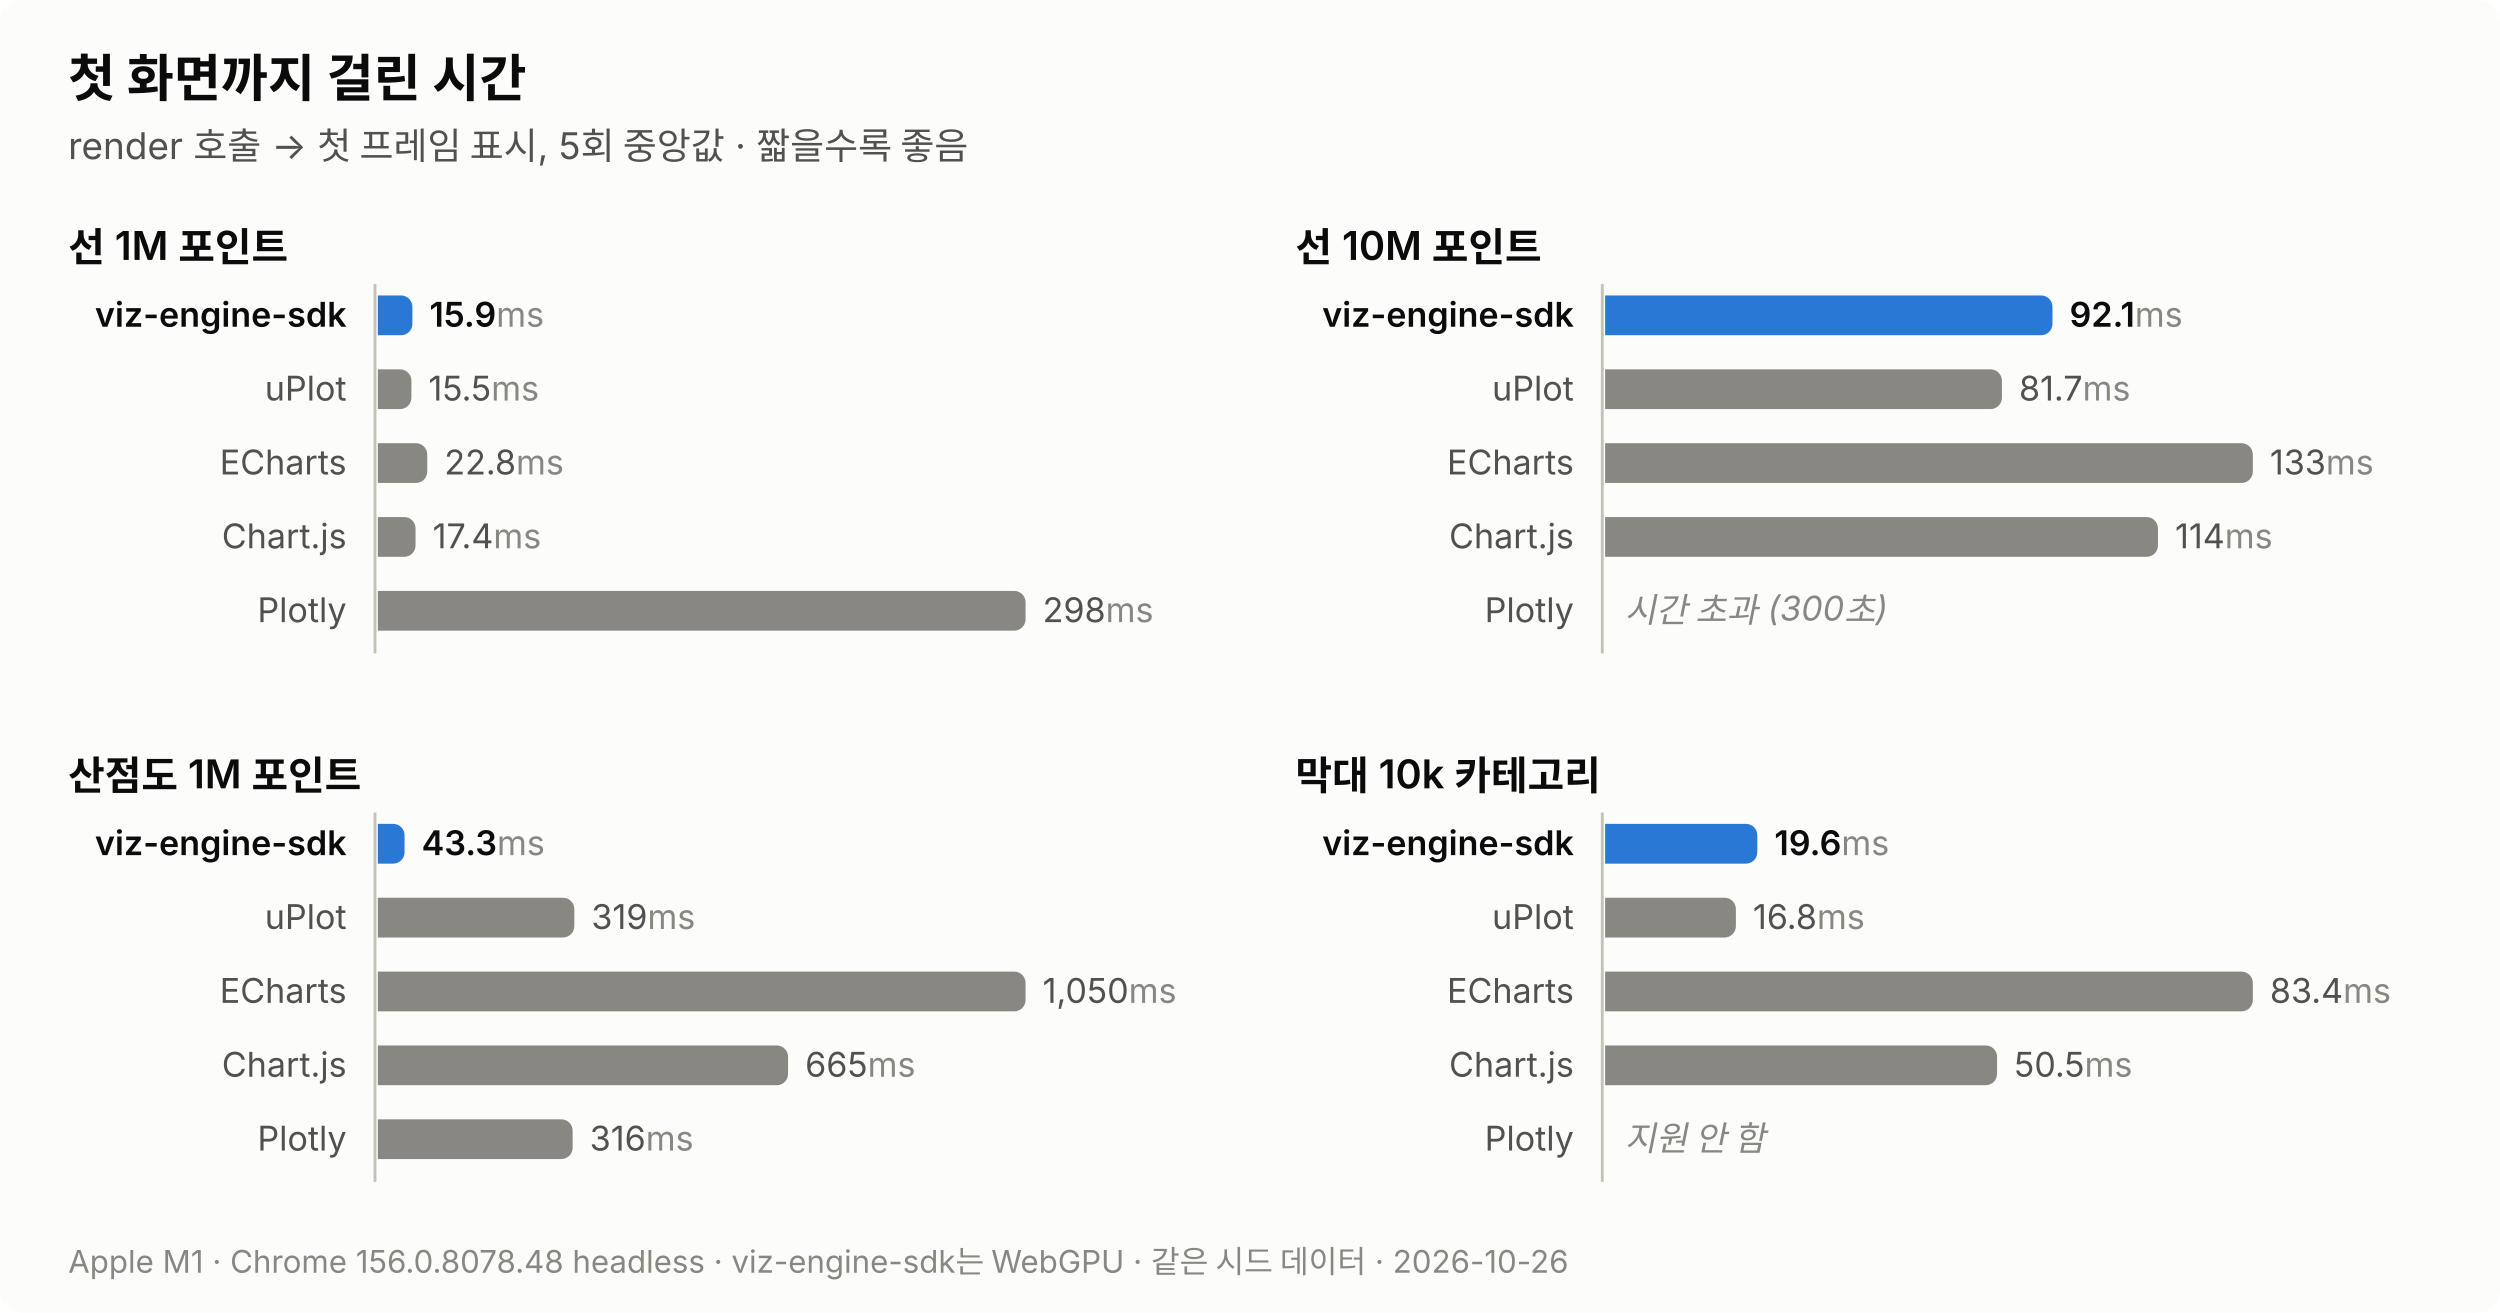
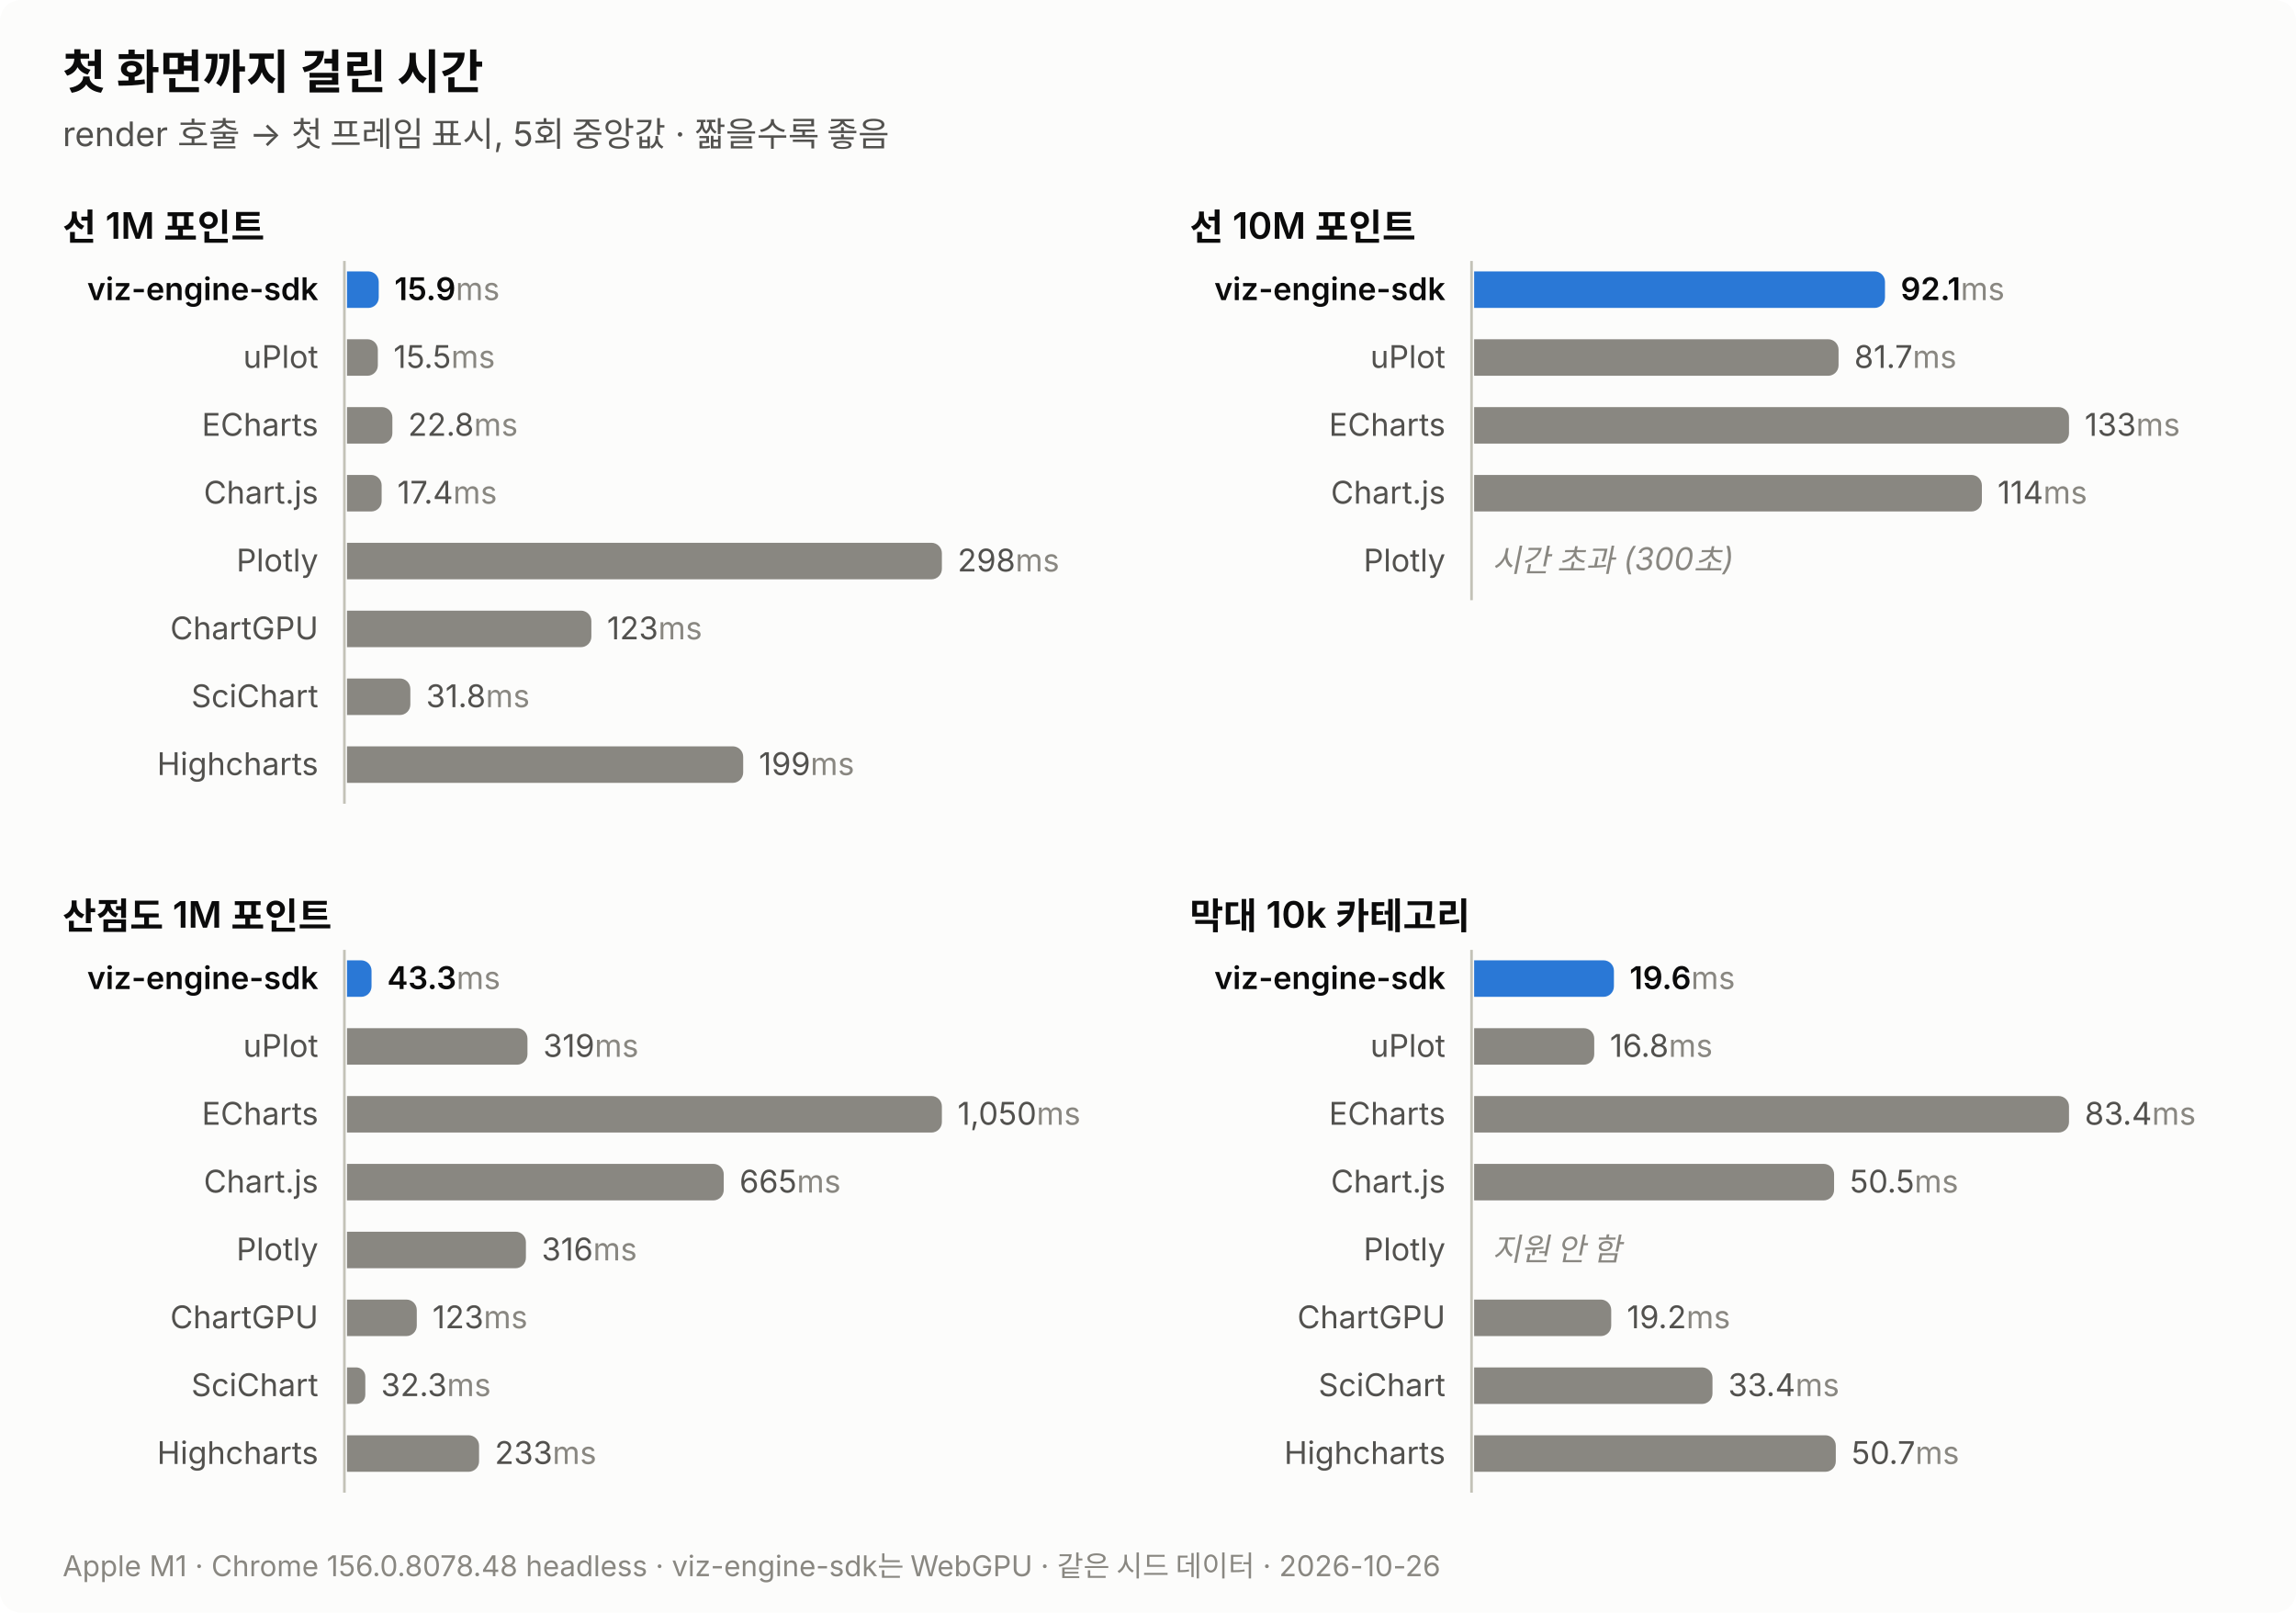
- <svg xmlns="http://www.w3.org/2000/svg" width="880" height="462" viewBox="0 0 880 462" font-family="system-ui, -apple-system, &quot;Segoe UI&quot;, &quot;Apple SD Gothic Neo&quot;, &quot;Malgun Gothic&quot;, sans-serif" role="img" aria-labelledby="t d">
-   <rect width="880" height="462" rx="8" fill="#fcfcfb" />
+ <svg xmlns="http://www.w3.org/2000/svg" width="880" height="618" viewBox="0 0 880 618" font-family="system-ui, -apple-system, &quot;Segoe UI&quot;, &quot;Apple SD Gothic Neo&quot;, &quot;Malgun Gothic&quot;, sans-serif" role="img" aria-labelledby="t d">
+   <rect width="880" height="618" rx="8" fill="#fcfcfb" />
  <text x="24" y="34" font-size="18" font-weight="600" fill="#0b0b0b">첫 화면까지 걸린 시간</text>
  <text x="24" y="56" font-size="13" fill="#52514e">render 호출 → 첫 프레임 표시, 5회 중앙값 · 짧을수록 좋음</text>
  <text x="24" y="92" font-size="14" font-weight="600" fill="#0b0b0b">선 1M 포인트</text>
-   <line x1="132" y1="100" x2="132" y2="230" stroke="#c3c2b7" stroke-width="1" />
+   <line x1="132" y1="100" x2="132" y2="308" stroke="#c3c2b7" stroke-width="1" />
  <text x="122" y="115" font-size="12" text-anchor="end" fill="#0b0b0b" font-weight="600">viz-engine-sdk</text>
  <path d="M133 104h8.161a4 4 0 0 1 4 4v6a4 4 0 0 1 -4 4h-8.161z" fill="#2a78d6" />
  <text x="151.161" y="115" font-size="12" fill="#0b0b0b" font-weight="600" style="font-variant-numeric: tabular-nums">15.9<tspan fill="#898781" font-weight="400"> ms</tspan>
  </text>
  <text x="122" y="141" font-size="12" text-anchor="end" fill="#52514e">uPlot</text>
  <path d="M133 130h7.817a4 4 0 0 1 4 4v6a4 4 0 0 1 -4 4h-7.817z" fill="#898781" />
  <text x="150.817" y="141" font-size="12" fill="#52514e" style="font-variant-numeric: tabular-nums">15.5<tspan fill="#898781" font-weight="400"> ms</tspan>
  </text>
  <text x="122" y="167" font-size="12" text-anchor="end" fill="#52514e">ECharts</text>
  <path d="M133 156h13.389a4 4 0 0 1 4 4v6a4 4 0 0 1 -4 4h-13.389z" fill="#898781" />
  <text x="156.389" y="167" font-size="12" fill="#52514e" style="font-variant-numeric: tabular-nums">22.8<tspan fill="#898781" font-weight="400"> ms</tspan>
  </text>
  <text x="122" y="193" font-size="12" text-anchor="end" fill="#52514e">Chart.js</text>
  <path d="M133 182h9.277a4 4 0 0 1 4 4v6a4 4 0 0 1 -4 4h-9.277z" fill="#898781" />
  <text x="152.277" y="193" font-size="12" fill="#52514e" style="font-variant-numeric: tabular-nums">17.4<tspan fill="#898781" font-weight="400"> ms</tspan>
  </text>
  <text x="122" y="219" font-size="12" text-anchor="end" fill="#52514e">Plotly</text>
  <path d="M133 208h224a4 4 0 0 1 4 4v6a4 4 0 0 1 -4 4h-224z" fill="#898781" />
  <text x="367" y="219" font-size="12" fill="#52514e" style="font-variant-numeric: tabular-nums">298<tspan fill="#898781" font-weight="400"> ms</tspan>
+   </text>
+   <text x="122" y="245" font-size="12" text-anchor="end" fill="#52514e">ChartGPU</text>
+   <path d="M133 234h89.657a4 4 0 0 1 4 4v6a4 4 0 0 1 -4 4h-89.657z" fill="#898781" />
+   <text x="232.657" y="245" font-size="12" fill="#52514e" style="font-variant-numeric: tabular-nums">123<tspan fill="#898781" font-weight="400"> ms</tspan>
+   </text>
+   <text x="122" y="271" font-size="12" text-anchor="end" fill="#52514e">SciChart</text>
+   <path d="M133 260h20.276a4 4 0 0 1 4 4v6a4 4 0 0 1 -4 4h-20.276z" fill="#898781" />
+   <text x="163.276" y="271" font-size="12" fill="#52514e" style="font-variant-numeric: tabular-nums">31.8<tspan fill="#898781" font-weight="400"> ms</tspan>
+   </text>
+   <text x="122" y="297" font-size="12" text-anchor="end" fill="#52514e">Highcharts</text>
+   <path d="M133 286h147.847a4 4 0 0 1 4 4v6a4 4 0 0 1 -4 4h-147.847z" fill="#898781" />
+   <text x="290.847" y="297" font-size="12" fill="#52514e" style="font-variant-numeric: tabular-nums">199<tspan fill="#898781" font-weight="400"> ms</tspan>
  </text>
  <text x="456" y="92" font-size="14" font-weight="600" fill="#0b0b0b">선 10M 포인트</text>
  <line x1="564" y1="100" x2="564" y2="230" stroke="#c3c2b7" stroke-width="1" />
  <text x="554" y="115" font-size="12" text-anchor="end" fill="#0b0b0b" font-weight="600">viz-engine-sdk</text>
  <path d="M565 104h153.469a4 4 0 0 1 4 4v6a4 4 0 0 1 -4 4h-153.469z" fill="#2a78d6" />
  <text x="728.469" y="115" font-size="12" fill="#0b0b0b" font-weight="600" style="font-variant-numeric: tabular-nums">92.1<tspan fill="#898781" font-weight="400"> ms</tspan>
  </text>
  <text x="554" y="141" font-size="12" text-anchor="end" fill="#52514e">uPlot</text>
  <path d="M565 130h135.678a4 4 0 0 1 4 4v6a4 4 0 0 1 -4 4h-135.678z" fill="#898781" />
  <text x="710.678" y="141" font-size="12" fill="#52514e" style="font-variant-numeric: tabular-nums">81.7<tspan fill="#898781" font-weight="400"> ms</tspan>
  </text>
  <text x="554" y="167" font-size="12" text-anchor="end" fill="#52514e">ECharts</text>
  <path d="M565 156h224a4 4 0 0 1 4 4v6a4 4 0 0 1 -4 4h-224z" fill="#898781" />
  <text x="799" y="167" font-size="12" fill="#52514e" style="font-variant-numeric: tabular-nums">133<tspan fill="#898781" font-weight="400"> ms</tspan>
  </text>
  <text x="554" y="193" font-size="12" text-anchor="end" fill="#52514e">Chart.js</text>
  <path d="M565 182h190.606a4 4 0 0 1 4 4v6a4 4 0 0 1 -4 4h-190.606z" fill="#898781" />
  <text x="765.606" y="193" font-size="12" fill="#52514e" style="font-variant-numeric: tabular-nums">114<tspan fill="#898781" font-weight="400"> ms</tspan>
  </text>
  <text x="554" y="219" font-size="12" text-anchor="end" fill="#52514e">Plotly</text>
  <text x="572" y="219" font-size="12" font-style="italic" fill="#898781">시간 초과 (300초)</text>
-   <text x="24" y="278" font-size="14" font-weight="600" fill="#0b0b0b">산점도 1M 포인트</text>
-   <line x1="132" y1="286" x2="132" y2="416" stroke="#c3c2b7" stroke-width="1" />
-   <text x="122" y="301" font-size="12" text-anchor="end" fill="#0b0b0b" font-weight="600">viz-engine-sdk</text>
-   <path d="M133 290h5.4a4 4 0 0 1 4 4v6a4 4 0 0 1 -4 4h-5.4z" fill="#2a78d6" />
-   <text x="148.4" y="301" font-size="12" fill="#0b0b0b" font-weight="600" style="font-variant-numeric: tabular-nums">43.3<tspan fill="#898781" font-weight="400"> ms</tspan>
+   <text x="24" y="356" font-size="14" font-weight="600" fill="#0b0b0b">산점도 1M 포인트</text>
+   <line x1="132" y1="364" x2="132" y2="572" stroke="#c3c2b7" stroke-width="1" />
+   <text x="122" y="379" font-size="12" text-anchor="end" fill="#0b0b0b" font-weight="600">viz-engine-sdk</text>
+   <path d="M133 368h5.4a4 4 0 0 1 4 4v6a4 4 0 0 1 -4 4h-5.4z" fill="#2a78d6" />
+   <text x="148.4" y="379" font-size="12" fill="#0b0b0b" font-weight="600" style="font-variant-numeric: tabular-nums">43.3<tspan fill="#898781" font-weight="400"> ms</tspan>
  </text>
-   <text x="122" y="327" font-size="12" text-anchor="end" fill="#52514e">uPlot</text>
-   <path d="M133 316h65.165a4 4 0 0 1 4 4v6a4 4 0 0 1 -4 4h-65.165z" fill="#898781" />
-   <text x="208.165" y="327" font-size="12" fill="#52514e" style="font-variant-numeric: tabular-nums">319<tspan fill="#898781" font-weight="400"> ms</tspan>
+   <text x="122" y="405" font-size="12" text-anchor="end" fill="#52514e">uPlot</text>
+   <path d="M133 394h65.165a4 4 0 0 1 4 4v6a4 4 0 0 1 -4 4h-65.165z" fill="#898781" />
+   <text x="208.165" y="405" font-size="12" fill="#52514e" style="font-variant-numeric: tabular-nums">319<tspan fill="#898781" font-weight="400"> ms</tspan>
  </text>
-   <text x="122" y="353" font-size="12" text-anchor="end" fill="#52514e">ECharts</text>
-   <path d="M133 342h224a4 4 0 0 1 4 4v6a4 4 0 0 1 -4 4h-224z" fill="#898781" />
-   <text x="367" y="353" font-size="12" fill="#52514e" style="font-variant-numeric: tabular-nums">1,050<tspan fill="#898781" font-weight="400"> ms</tspan>
+   <text x="122" y="431" font-size="12" text-anchor="end" fill="#52514e">ECharts</text>
+   <path d="M133 420h224a4 4 0 0 1 4 4v6a4 4 0 0 1 -4 4h-224z" fill="#898781" />
+   <text x="367" y="431" font-size="12" fill="#52514e" style="font-variant-numeric: tabular-nums">1,050<tspan fill="#898781" font-weight="400"> ms</tspan>
  </text>
-   <text x="122" y="379" font-size="12" text-anchor="end" fill="#52514e">Chart.js</text>
-   <path d="M133 368h140.397a4 4 0 0 1 4 4v6a4 4 0 0 1 -4 4h-140.397z" fill="#898781" />
-   <text x="283.397" y="379" font-size="12" fill="#52514e" style="font-variant-numeric: tabular-nums">665<tspan fill="#898781" font-weight="400"> ms</tspan>
+   <text x="122" y="457" font-size="12" text-anchor="end" fill="#52514e">Chart.js</text>
+   <path d="M133 446h140.397a4 4 0 0 1 4 4v6a4 4 0 0 1 -4 4h-140.397z" fill="#898781" />
+   <text x="283.397" y="457" font-size="12" fill="#52514e" style="font-variant-numeric: tabular-nums">665<tspan fill="#898781" font-weight="400"> ms</tspan>
  </text>
-   <text x="122" y="405" font-size="12" text-anchor="end" fill="#52514e">Plotly</text>
-   <path d="M133 394h64.568a4 4 0 0 1 4 4v6a4 4 0 0 1 -4 4h-64.568z" fill="#898781" />
-   <text x="207.568" y="405" font-size="12" fill="#52514e" style="font-variant-numeric: tabular-nums">316<tspan fill="#898781" font-weight="400"> ms</tspan>
+   <text x="122" y="483" font-size="12" text-anchor="end" fill="#52514e">Plotly</text>
+   <path d="M133 472h64.568a4 4 0 0 1 4 4v6a4 4 0 0 1 -4 4h-64.568z" fill="#898781" />
+   <text x="207.568" y="483" font-size="12" fill="#52514e" style="font-variant-numeric: tabular-nums">316<tspan fill="#898781" font-weight="400"> ms</tspan>
  </text>
-   <text x="456" y="278" font-size="14" font-weight="600" fill="#0b0b0b">막대 10k 카테고리</text>
-   <line x1="564" y1="286" x2="564" y2="416" stroke="#c3c2b7" stroke-width="1" />
-   <text x="554" y="301" font-size="12" text-anchor="end" fill="#0b0b0b" font-weight="600">viz-engine-sdk</text>
-   <path d="M565 290h49.576a4 4 0 0 1 4 4v6a4 4 0 0 1 -4 4h-49.576z" fill="#2a78d6" />
-   <text x="624.576" y="301" font-size="12" fill="#0b0b0b" font-weight="600" style="font-variant-numeric: tabular-nums">19.6<tspan fill="#898781" font-weight="400"> ms</tspan>
+   <text x="122" y="509" font-size="12" text-anchor="end" fill="#52514e">ChartGPU</text>
+   <path d="M133 498h22.744a4 4 0 0 1 4 4v6a4 4 0 0 1 -4 4h-22.744z" fill="#898781" />
+   <text x="165.744" y="509" font-size="12" fill="#52514e" style="font-variant-numeric: tabular-nums">123<tspan fill="#898781" font-weight="400"> ms</tspan>
  </text>
-   <text x="554" y="327" font-size="12" text-anchor="end" fill="#52514e">uPlot</text>
-   <path d="M565 316h42.032a4 4 0 0 1 4 4v6a4 4 0 0 1 -4 4h-42.032z" fill="#898781" />
-   <text x="617.032" y="327" font-size="12" fill="#52514e" style="font-variant-numeric: tabular-nums">16.8<tspan fill="#898781" font-weight="400"> ms</tspan>
+   <text x="122" y="535" font-size="12" text-anchor="end" fill="#52514e">SciChart</text>
+   <path d="M133 524h3.507a3.507 3.507 0 0 1 3.507 3.507v6.987a3.507 3.507 0 0 1 -3.507 3.507h-3.507z" fill="#898781" />
+   <text x="146.013" y="535" font-size="12" fill="#52514e" style="font-variant-numeric: tabular-nums">32.3<tspan fill="#898781" font-weight="400"> ms</tspan>
  </text>
-   <text x="554" y="353" font-size="12" text-anchor="end" fill="#52514e">ECharts</text>
-   <path d="M565 342h224a4 4 0 0 1 4 4v6a4 4 0 0 1 -4 4h-224z" fill="#898781" />
-   <text x="799" y="353" font-size="12" fill="#52514e" style="font-variant-numeric: tabular-nums">83.4<tspan fill="#898781" font-weight="400"> ms</tspan>
+   <text x="122" y="561" font-size="12" text-anchor="end" fill="#52514e">Highcharts</text>
+   <path d="M133 550h46.616a4 4 0 0 1 4 4v6a4 4 0 0 1 -4 4h-46.616z" fill="#898781" />
+   <text x="189.616" y="561" font-size="12" fill="#52514e" style="font-variant-numeric: tabular-nums">233<tspan fill="#898781" font-weight="400"> ms</tspan>
  </text>
-   <text x="554" y="379" font-size="12" text-anchor="end" fill="#52514e">Chart.js</text>
-   <path d="M565 368h133.959a4 4 0 0 1 4 4v6a4 4 0 0 1 -4 4h-133.959z" fill="#898781" />
-   <text x="708.959" y="379" font-size="12" fill="#52514e" style="font-variant-numeric: tabular-nums">50.5<tspan fill="#898781" font-weight="400"> ms</tspan>
+   <text x="456" y="356" font-size="14" font-weight="600" fill="#0b0b0b">막대 10k 카테고리</text>
+   <line x1="564" y1="364" x2="564" y2="572" stroke="#c3c2b7" stroke-width="1" />
+   <text x="554" y="379" font-size="12" text-anchor="end" fill="#0b0b0b" font-weight="600">viz-engine-sdk</text>
+   <path d="M565 368h49.576a4 4 0 0 1 4 4v6a4 4 0 0 1 -4 4h-49.576z" fill="#2a78d6" />
+   <text x="624.576" y="379" font-size="12" fill="#0b0b0b" font-weight="600" style="font-variant-numeric: tabular-nums">19.6<tspan fill="#898781" font-weight="400"> ms</tspan>
  </text>
-   <text x="554" y="405" font-size="12" text-anchor="end" fill="#52514e">Plotly</text>
-   <text x="572" y="405" font-size="12" font-style="italic" fill="#898781">지원 안 함</text>
-   <text x="24" y="448" font-size="11" fill="#898781">Apple M1 · Chrome 156.0.8078.48 headless · viz-engine-sdk는 WebGPU · 같은 시드 데이터 · 2026-10-26</text>
+   <text x="554" y="405" font-size="12" text-anchor="end" fill="#52514e">uPlot</text>
+   <path d="M565 394h42.032a4 4 0 0 1 4 4v6a4 4 0 0 1 -4 4h-42.032z" fill="#898781" />
+   <text x="617.032" y="405" font-size="12" fill="#52514e" style="font-variant-numeric: tabular-nums">16.8<tspan fill="#898781" font-weight="400"> ms</tspan>
+   </text>
+   <text x="554" y="431" font-size="12" text-anchor="end" fill="#52514e">ECharts</text>
+   <path d="M565 420h224a4 4 0 0 1 4 4v6a4 4 0 0 1 -4 4h-224z" fill="#898781" />
+   <text x="799" y="431" font-size="12" fill="#52514e" style="font-variant-numeric: tabular-nums">83.4<tspan fill="#898781" font-weight="400"> ms</tspan>
+   </text>
+   <text x="554" y="457" font-size="12" text-anchor="end" fill="#52514e">Chart.js</text>
+   <path d="M565 446h133.959a4 4 0 0 1 4 4v6a4 4 0 0 1 -4 4h-133.959z" fill="#898781" />
+   <text x="708.959" y="457" font-size="12" fill="#52514e" style="font-variant-numeric: tabular-nums">50.5<tspan fill="#898781" font-weight="400"> ms</tspan>
+   </text>
+   <text x="554" y="483" font-size="12" text-anchor="end" fill="#52514e">Plotly</text>
+   <text x="572" y="483" font-size="12" font-style="italic" fill="#898781">지원 안 함</text>
+   <text x="554" y="509" font-size="12" text-anchor="end" fill="#52514e">ChartGPU</text>
+   <path d="M565 498h48.538a4 4 0 0 1 4 4v6a4 4 0 0 1 -4 4h-48.538z" fill="#898781" />
+   <text x="623.538" y="509" font-size="12" fill="#52514e" style="font-variant-numeric: tabular-nums">19.2<tspan fill="#898781" font-weight="400"> ms</tspan>
+   </text>
+   <text x="554" y="535" font-size="12" text-anchor="end" fill="#52514e">SciChart</text>
+   <path d="M565 524h87.353a4 4 0 0 1 4 4v6a4 4 0 0 1 -4 4h-87.353z" fill="#898781" />
+   <text x="662.353" y="535" font-size="12" fill="#52514e" style="font-variant-numeric: tabular-nums">33.4<tspan fill="#898781" font-weight="400"> ms</tspan>
+   </text>
+   <text x="554" y="561" font-size="12" text-anchor="end" fill="#52514e">Highcharts</text>
+   <path d="M565 550h134.615a4 4 0 0 1 4 4v6a4 4 0 0 1 -4 4h-134.615z" fill="#898781" />
+   <text x="709.615" y="561" font-size="12" fill="#52514e" style="font-variant-numeric: tabular-nums">50.7<tspan fill="#898781" font-weight="400"> ms</tspan>
+   </text>
+   <text x="24" y="604" font-size="11" fill="#898781">Apple M1 · Chrome 156.0.8078.48 headless · viz-engine-sdk는 WebGPU · 같은 시드 데이터 · 2026-10-26</text>
</svg>
